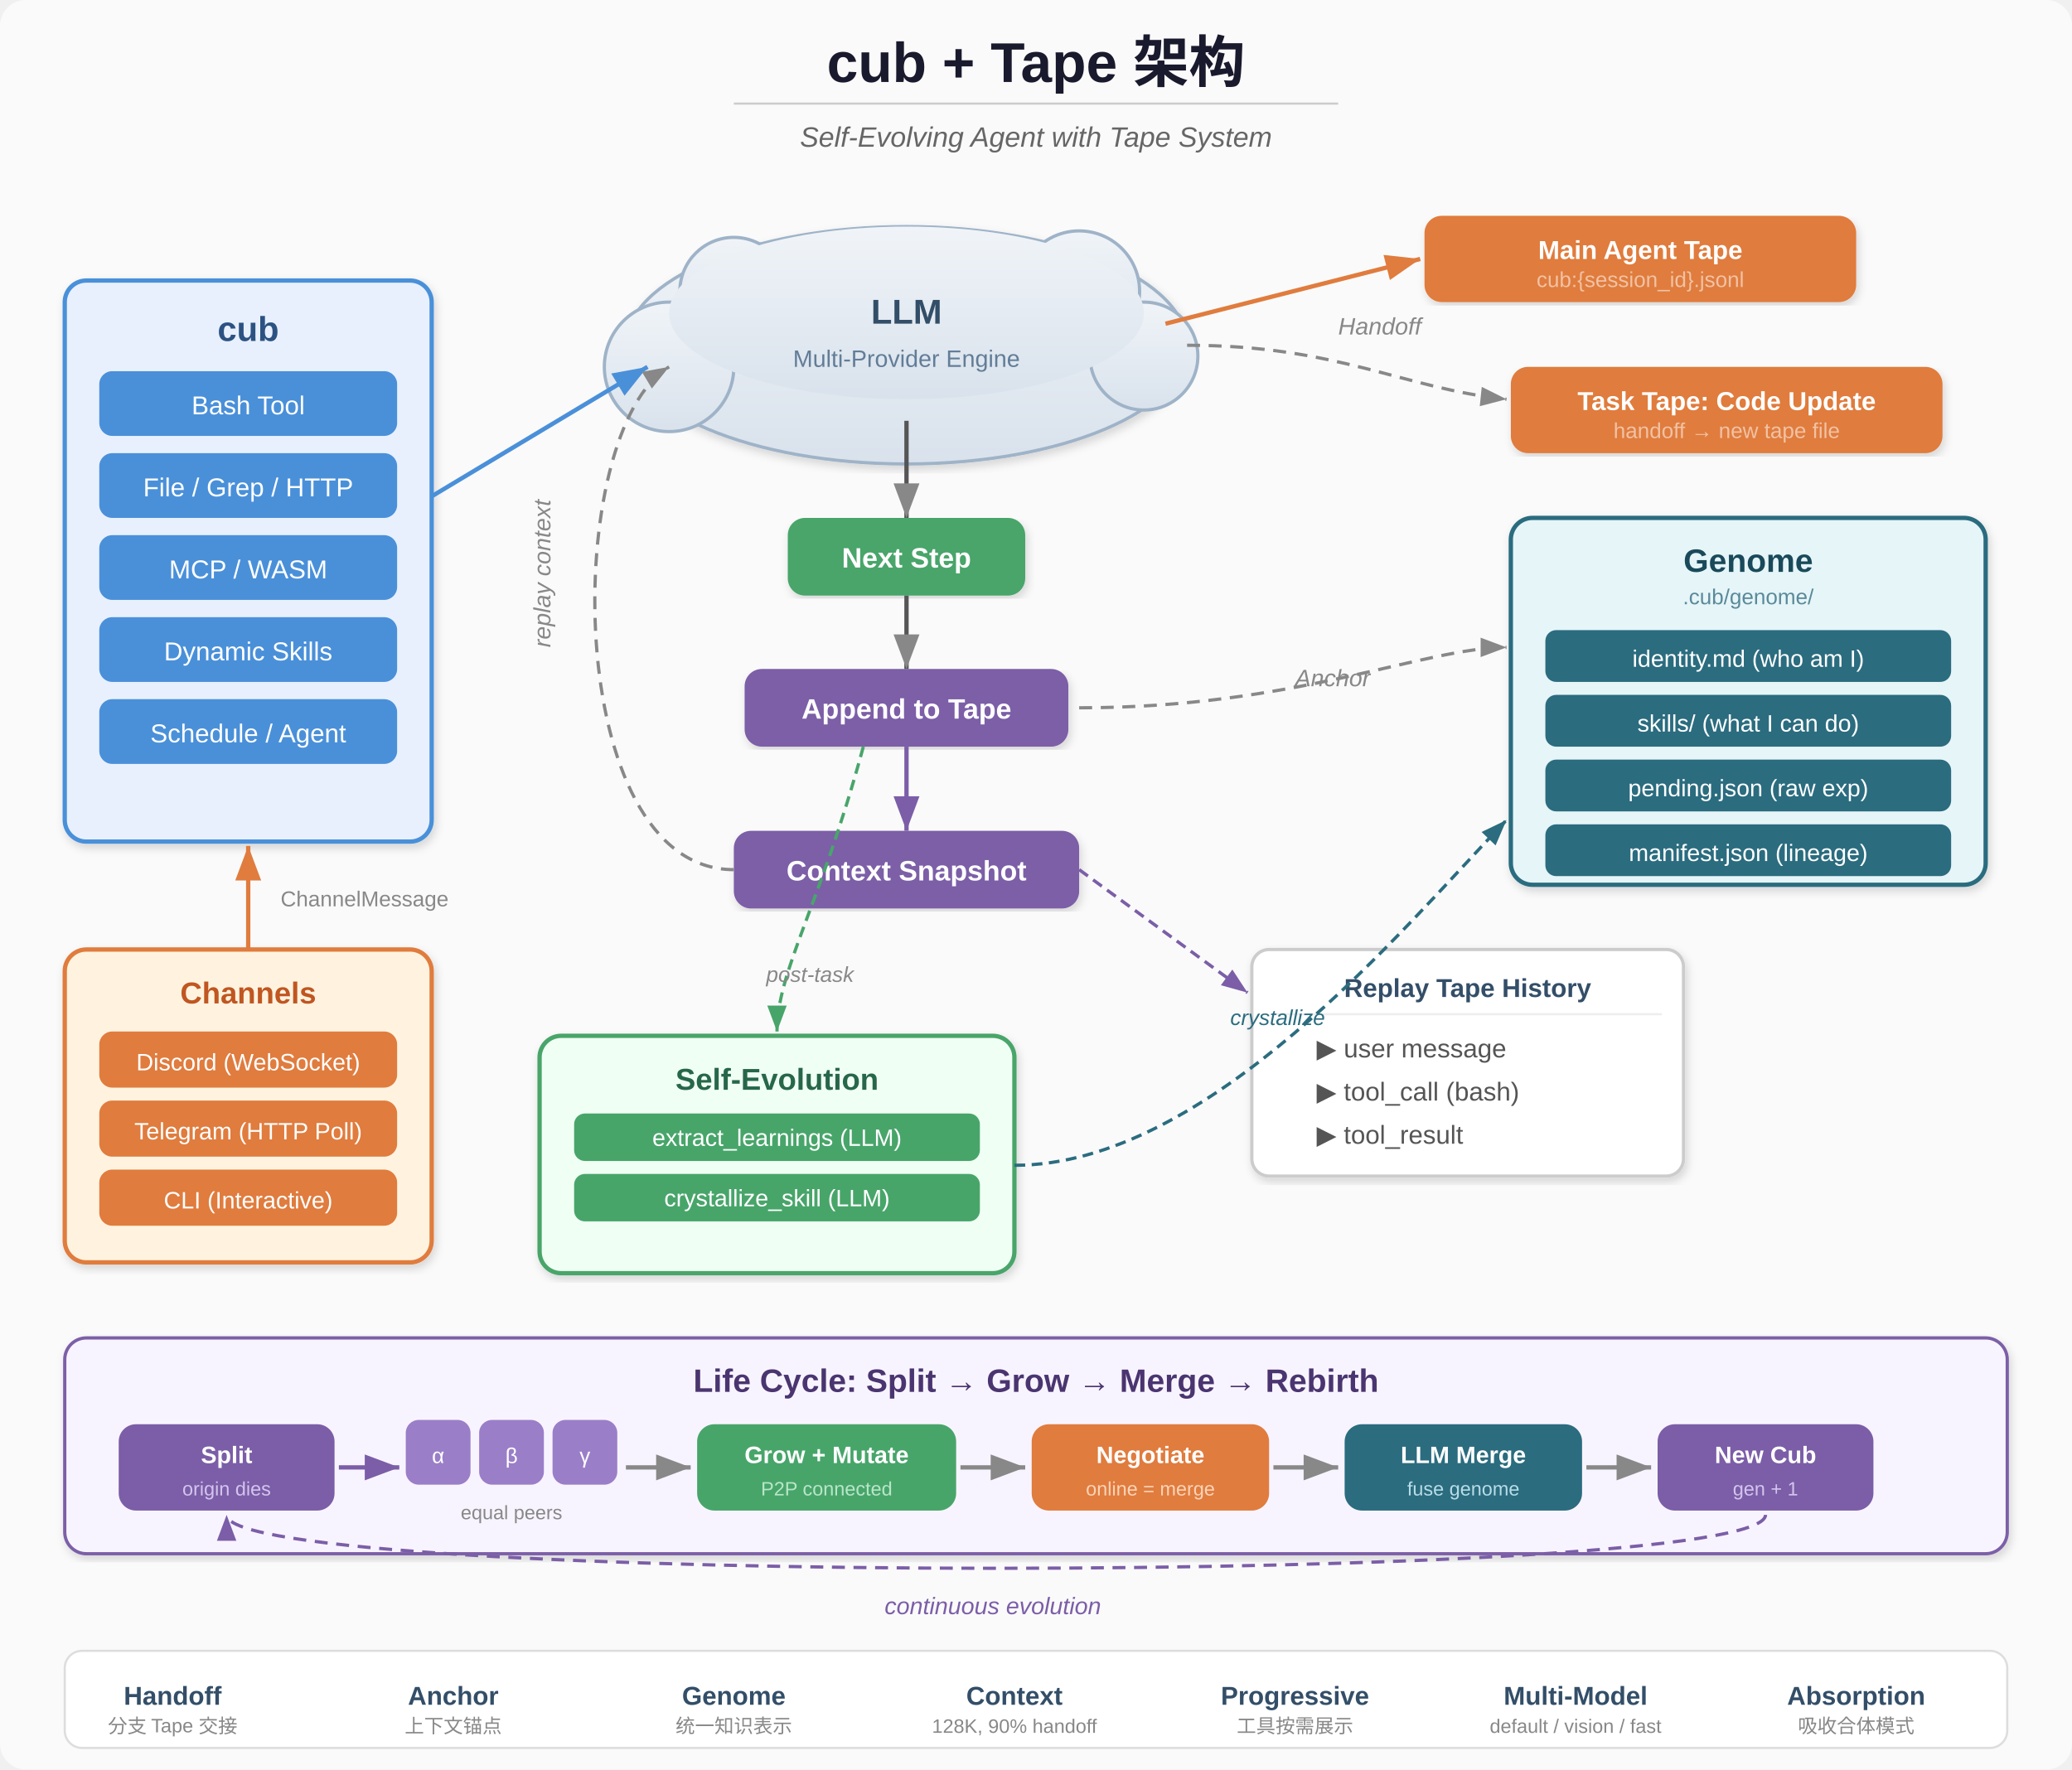
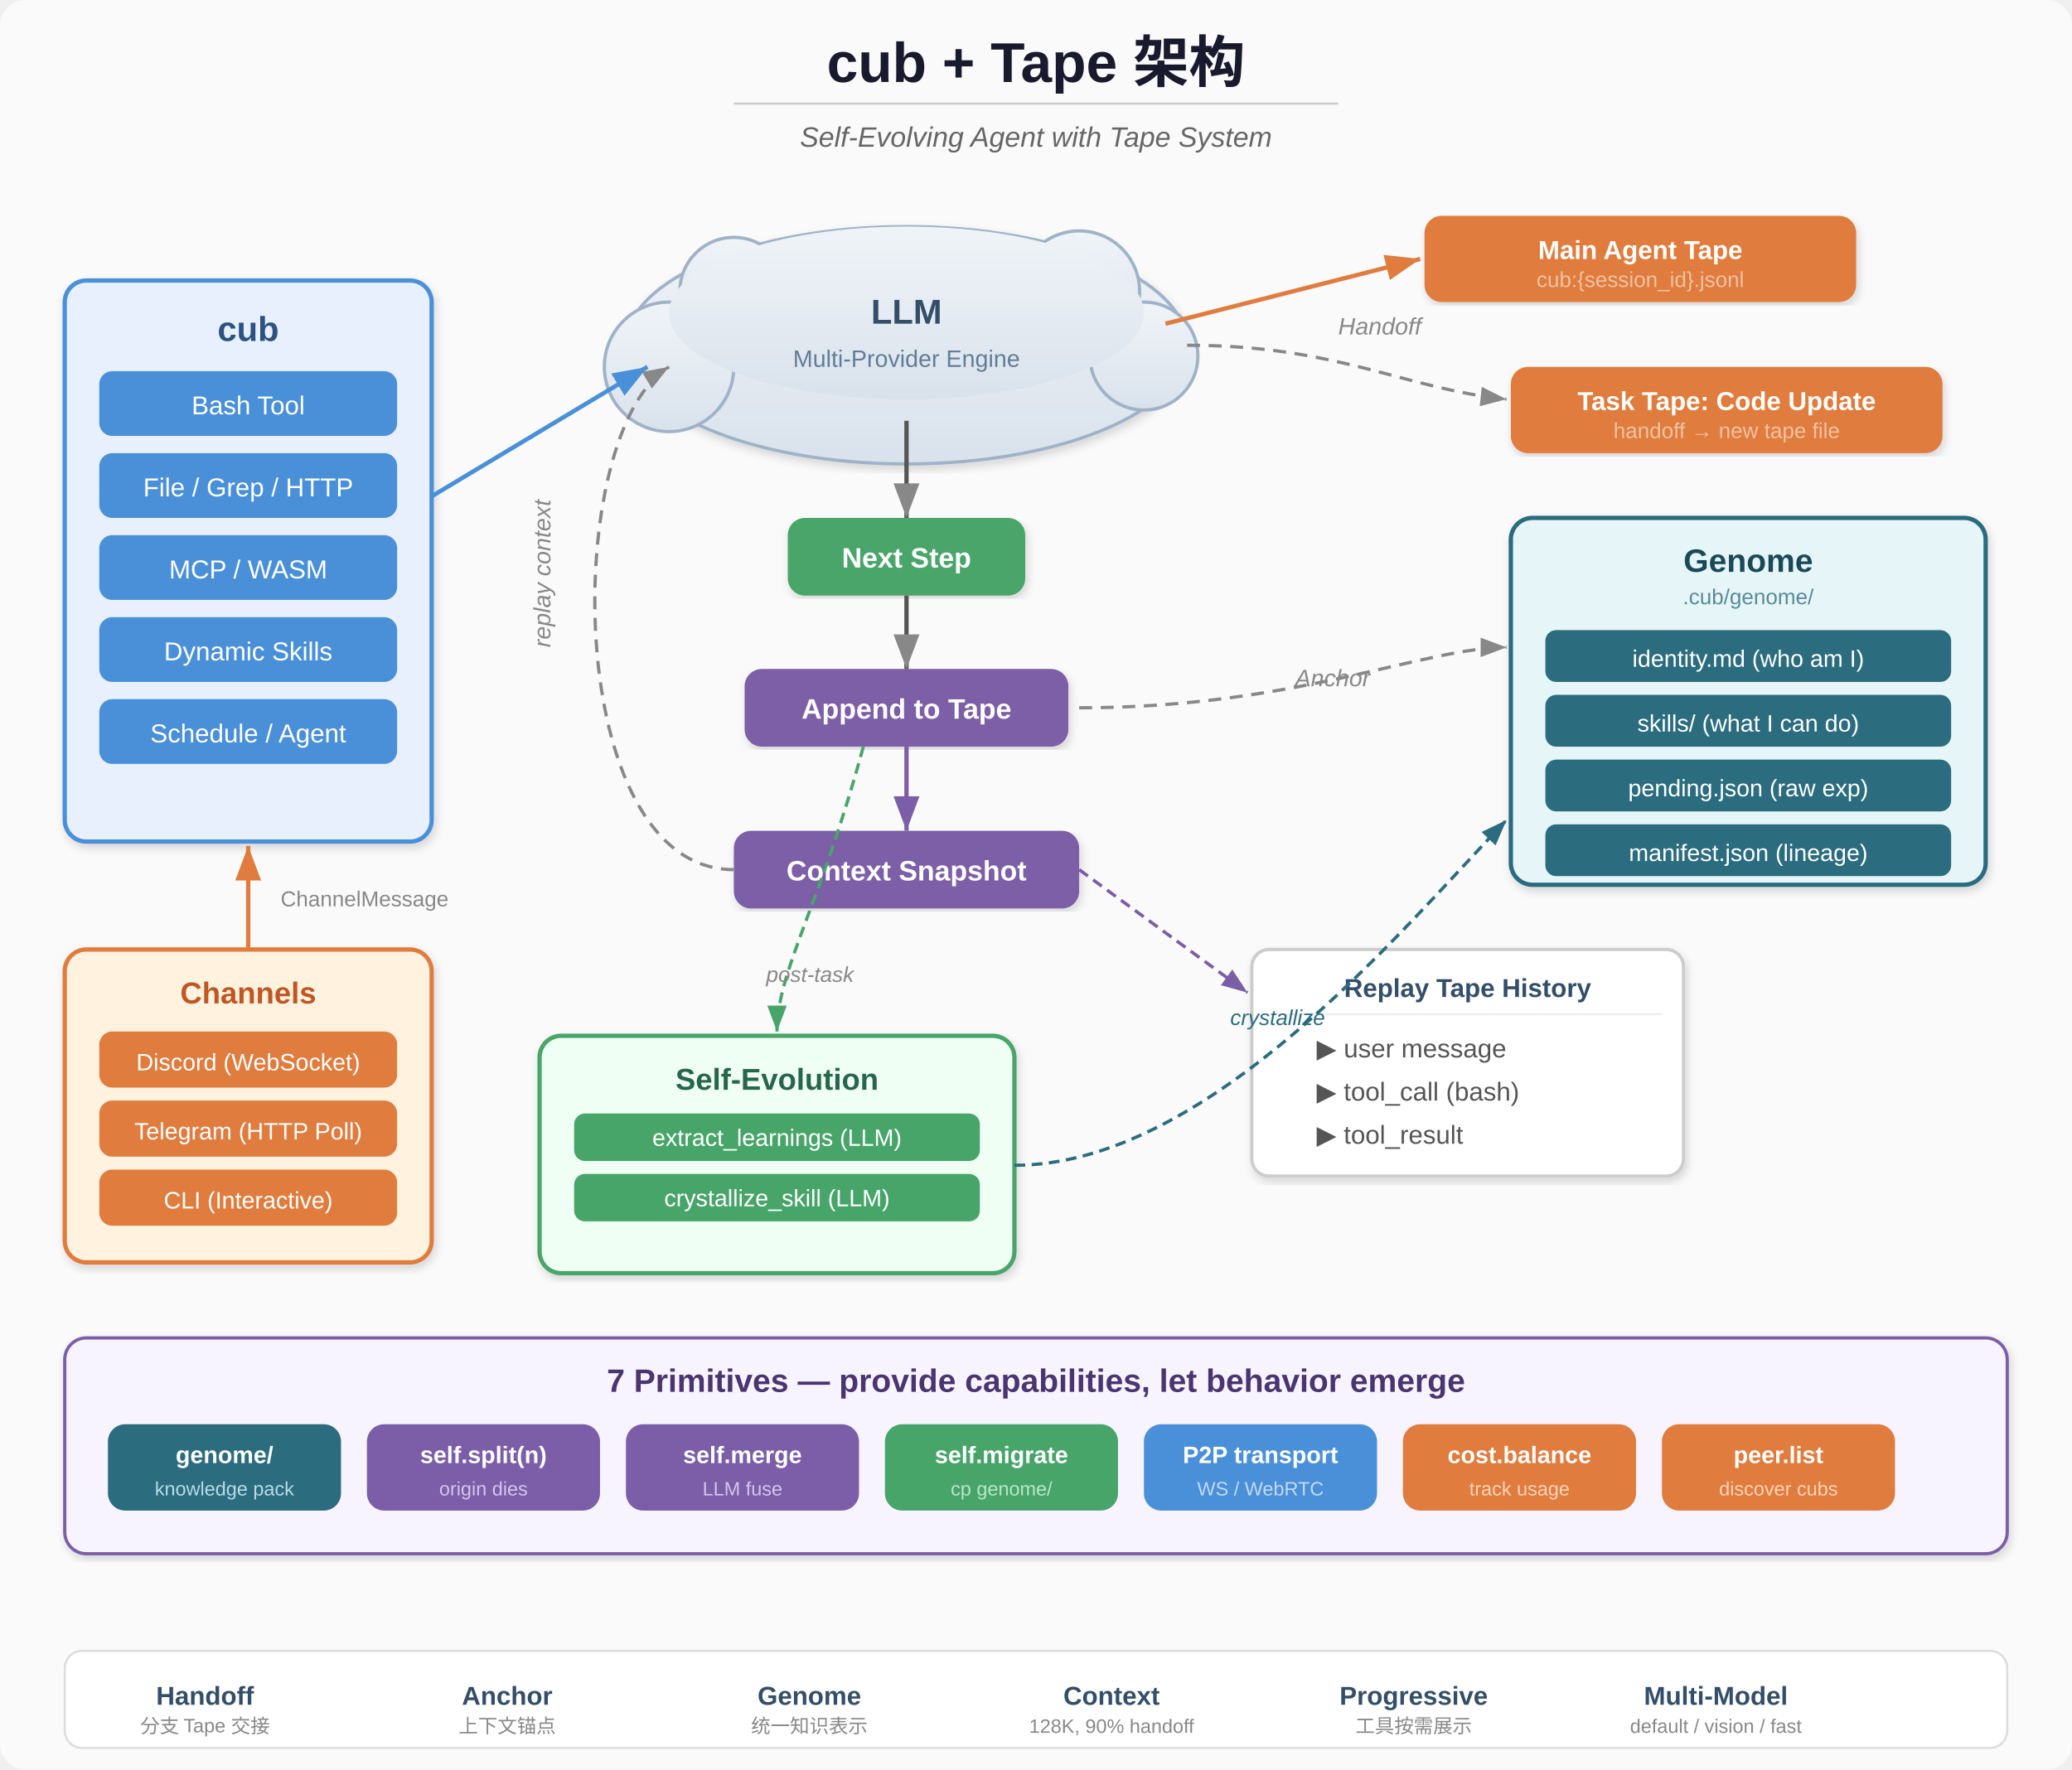
<svg xmlns="http://www.w3.org/2000/svg" viewBox="0 0 960 820" font-family="'Helvetica Neue', Arial, sans-serif">
  <defs>
    <filter id="shadow" x="-4%" y="-4%" width="108%" height="108%">
      <feDropShadow dx="1" dy="2" stdDeviation="2" flood-opacity="0.15" />
    </filter>
    <linearGradient id="cloudGrad" x1="0%" y1="0%" x2="0%" y2="100%">
      <stop offset="0%" style="stop-color:#f0f4f8" />
      <stop offset="100%" style="stop-color:#d9e2ec" />
    </linearGradient>
    <marker id="arrowBlue" markerWidth="8" markerHeight="6" refX="8" refY="3" orient="auto">
      <polygon points="0 0, 8 3, 0 6" fill="#4a90d9" />
    </marker>
    <marker id="arrowGray" markerWidth="8" markerHeight="6" refX="8" refY="3" orient="auto">
      <polygon points="0 0, 8 3, 0 6" fill="#888" />
    </marker>
    <marker id="arrowOrange" markerWidth="8" markerHeight="6" refX="8" refY="3" orient="auto">
      <polygon points="0 0, 8 3, 0 6" fill="#e07c3e" />
    </marker>
    <marker id="arrowPurple" markerWidth="8" markerHeight="6" refX="8" refY="3" orient="auto">
      <polygon points="0 0, 8 3, 0 6" fill="#7b5ea7" />
    </marker>
    <marker id="arrowGreen" markerWidth="8" markerHeight="6" refX="8" refY="3" orient="auto">
      <polygon points="0 0, 8 3, 0 6" fill="#48a56a" />
    </marker>
    <marker id="arrowTeal" markerWidth="8" markerHeight="6" refX="8" refY="3" orient="auto">
      <polygon points="0 0, 8 3, 0 6" fill="#2b6c7f" />
    </marker>
  </defs>
  <rect width="960" height="820" fill="#fafafa" rx="12" />
  <text x="480" y="38" text-anchor="middle" font-size="26" font-weight="bold" fill="#1a1a2e">cub + Tape 架构</text>
  <line x1="340" y1="48" x2="620" y2="48" stroke="#ccc" stroke-width="1" />
  <text x="480" y="68" text-anchor="middle" font-size="13" fill="#666" font-style="italic">Self-Evolving Agent with Tape System</text>
  <rect x="30" y="130" width="170" height="260" rx="10" fill="#e8f0fe" stroke="#4a90d9" stroke-width="2" filter="url(#shadow)" />
  <text x="115" y="158" text-anchor="middle" font-size="16" font-weight="bold" fill="#2c5282">cub</text>
  <rect x="46" y="172" width="138" height="30" rx="6" fill="#4a90d9" />
  <text x="115" y="192" text-anchor="middle" font-size="12" fill="white" font-weight="500">Bash Tool</text>
  <rect x="46" y="210" width="138" height="30" rx="6" fill="#4a90d9" />
  <text x="115" y="230" text-anchor="middle" font-size="12" fill="white" font-weight="500">File / Grep / HTTP</text>
  <rect x="46" y="248" width="138" height="30" rx="6" fill="#4a90d9" />
  <text x="115" y="268" text-anchor="middle" font-size="12" fill="white" font-weight="500">MCP / WASM</text>
  <rect x="46" y="286" width="138" height="30" rx="6" fill="#4a90d9" />
  <text x="115" y="306" text-anchor="middle" font-size="12" fill="white" font-weight="500">Dynamic Skills</text>
  <rect x="46" y="324" width="138" height="30" rx="6" fill="#4a90d9" />
  <text x="115" y="344" text-anchor="middle" font-size="12" fill="white" font-weight="500">Schedule / Agent</text>
  <ellipse cx="420" cy="160" rx="130" ry="55" fill="url(#cloudGrad)" stroke="#9fb3c8" stroke-width="1.5" filter="url(#shadow)" />
  <circle cx="310" cy="170" r="30" fill="url(#cloudGrad)" stroke="#9fb3c8" stroke-width="1.5" />
  <circle cx="340" cy="135" r="25" fill="url(#cloudGrad)" stroke="#9fb3c8" stroke-width="1.5" />
  <circle cx="500" cy="135" r="28" fill="url(#cloudGrad)" stroke="#9fb3c8" stroke-width="1.5" />
  <circle cx="530" cy="165" r="25" fill="url(#cloudGrad)" stroke="#9fb3c8" stroke-width="1.5" />
  <ellipse cx="420" cy="145" rx="110" ry="40" fill="url(#cloudGrad)" />
  <text x="420" y="150" text-anchor="middle" font-size="16" font-weight="bold" fill="#334e68">LLM</text>
  <text x="420" y="170" text-anchor="middle" font-size="11" fill="#627d98">Multi-Provider Engine</text>
  <line x1="200" y1="230" x2="300" y2="170" stroke="#4a90d9" stroke-width="2" marker-end="url(#arrowBlue)" />
  <rect x="365" y="240" width="110" height="36" rx="8" fill="#48a56a" filter="url(#shadow)" />
  <text x="420" y="263" text-anchor="middle" font-size="13" fill="white" font-weight="600">Next Step</text>
  <line x1="420" y1="195" x2="420" y2="240" stroke="#555" stroke-width="2" marker-end="url(#arrowGray)" />
  <rect x="345" y="310" width="150" height="36" rx="8" fill="#7b5ea7" filter="url(#shadow)" />
  <text x="420" y="333" text-anchor="middle" font-size="13" fill="white" font-weight="600">Append to Tape</text>
  <line x1="420" y1="276" x2="420" y2="310" stroke="#555" stroke-width="2" marker-end="url(#arrowGray)" />
  <rect x="340" y="385" width="160" height="36" rx="8" fill="#7b5ea7" filter="url(#shadow)" />
  <text x="420" y="408" text-anchor="middle" font-size="13" fill="white" font-weight="600">Context Snapshot</text>
  <line x1="420" y1="346" x2="420" y2="385" stroke="#7b5ea7" stroke-width="2" marker-end="url(#arrowPurple)" />
  <path d="M 340 403 C 260 403, 260 200, 310 170" stroke="#888" stroke-width="1.5" stroke-dasharray="6,4" fill="none" marker-end="url(#arrowGray)" />
  <text x="255" y="300" font-size="11" fill="#888" font-style="italic" transform="rotate(-90 255 300)">replay context</text>
  <rect x="660" y="100" width="200" height="40" rx="8" fill="#e07c3e" filter="url(#shadow)" />
  <text x="760" y="120" text-anchor="middle" font-size="12" fill="white" font-weight="600">Main Agent Tape</text>
  <text x="760" y="133" text-anchor="middle" font-size="10" fill="#fff8">cub:{session_id}.jsonl</text>
  <line x1="540" y1="150" x2="658" y2="120" stroke="#e07c3e" stroke-width="2" marker-end="url(#arrowOrange)" />
  <rect x="700" y="170" width="200" height="40" rx="8" fill="#e07c3e" filter="url(#shadow)" />
  <text x="800" y="190" text-anchor="middle" font-size="12" fill="white" font-weight="600">Task Tape: Code Update</text>
  <text x="800" y="203" text-anchor="middle" font-size="10" fill="#fff8">handoff → new tape file</text>
  <path d="M 550 160 C 620 160, 650 180, 698 185" stroke="#888" stroke-width="1.5" stroke-dasharray="6,4" fill="none" marker-end="url(#arrowGray)" />
  <text x="620" y="155" font-size="11" fill="#888" font-style="italic">Handoff</text>
  <rect x="700" y="240" width="220" height="170" rx="10" fill="#e6f5f8" stroke="#2b6c7f" stroke-width="2" filter="url(#shadow)" />
  <text x="810" y="265" text-anchor="middle" font-size="15" font-weight="bold" fill="#1a4a5a">Genome</text>
  <text x="810" y="280" text-anchor="middle" font-size="10" fill="#5a8a9a">.cub/genome/</text>
  <rect x="716" y="292" width="188" height="24" rx="5" fill="#2b6c7f" />
  <text x="810" y="309" text-anchor="middle" font-size="11" fill="white">identity.md (who am I)</text>
  <rect x="716" y="322" width="188" height="24" rx="5" fill="#2b6c7f" />
  <text x="810" y="339" text-anchor="middle" font-size="11" fill="white">skills/ (what I can do)</text>
  <rect x="716" y="352" width="188" height="24" rx="5" fill="#2b6c7f" />
  <text x="810" y="369" text-anchor="middle" font-size="11" fill="white">pending.json (raw exp)</text>
  <rect x="716" y="382" width="188" height="24" rx="5" fill="#2b6c7f" />
  <text x="810" y="399" text-anchor="middle" font-size="11" fill="white">manifest.json (lineage)</text>
  <path d="M 500 328 C 600 328, 660 300, 698 300" stroke="#888" stroke-width="1.5" stroke-dasharray="6,4" fill="none" marker-end="url(#arrowGray)" />
  <text x="600" y="318" font-size="11" fill="#888" font-style="italic">Anchor</text>
  <rect x="580" y="440" width="200" height="105" rx="8" fill="white" stroke="#ccc" stroke-width="1.5" filter="url(#shadow)" />
  <text x="680" y="462" text-anchor="middle" font-size="12" font-weight="600" fill="#334e68">Replay Tape History</text>
  <line x1="590" y1="470" x2="770" y2="470" stroke="#eee" stroke-width="1" />
  <text x="610" y="490" font-size="12" fill="#555">▶ user message</text>
  <text x="610" y="510" font-size="12" fill="#555">▶ tool_call (bash)</text>
  <text x="610" y="530" font-size="12" fill="#555">▶ tool_result</text>
  <line x1="500" y1="403" x2="578" y2="460" stroke="#7b5ea7" stroke-width="1.5" stroke-dasharray="5,3" marker-end="url(#arrowPurple)" />
  <rect x="30" y="440" width="170" height="145" rx="10" fill="#fff3e0" stroke="#e07c3e" stroke-width="2" filter="url(#shadow)" />
  <text x="115" y="465" text-anchor="middle" font-size="14" font-weight="bold" fill="#c05621">Channels</text>
  <rect x="46" y="478" width="138" height="26" rx="6" fill="#e07c3e" />
  <text x="115" y="496" text-anchor="middle" font-size="11" fill="white" font-weight="500">Discord (WebSocket)</text>
  <rect x="46" y="510" width="138" height="26" rx="6" fill="#e07c3e" />
  <text x="115" y="528" text-anchor="middle" font-size="11" fill="white" font-weight="500">Telegram (HTTP Poll)</text>
  <rect x="46" y="542" width="138" height="26" rx="6" fill="#e07c3e" />
  <text x="115" y="560" text-anchor="middle" font-size="11" fill="white" font-weight="500">CLI (Interactive)</text>
  <line x1="115" y1="440" x2="115" y2="392" stroke="#e07c3e" stroke-width="2" marker-end="url(#arrowOrange)" />
  <text x="130" y="420" font-size="10" fill="#888">ChannelMessage</text>
  <rect x="250" y="480" width="220" height="110" rx="10" fill="#f0fff4" stroke="#48a56a" stroke-width="2" filter="url(#shadow)" />
  <text x="360" y="505" text-anchor="middle" font-size="14" font-weight="bold" fill="#276749">Self-Evolution</text>
  <rect x="266" y="516" width="188" height="22" rx="5" fill="#48a56a" />
  <text x="360" y="531" text-anchor="middle" font-size="11" fill="white">extract_learnings (LLM)</text>
  <rect x="266" y="544" width="188" height="22" rx="5" fill="#48a56a" />
  <text x="360" y="559" text-anchor="middle" font-size="11" fill="white">crystallize_skill (LLM)</text>
  <path d="M 400 346 C 380 420, 360 450, 360 478" stroke="#48a56a" stroke-width="1.5" stroke-dasharray="5,3" fill="none" marker-end="url(#arrowGreen)" />
  <text x="355" y="455" font-size="10" fill="#888" font-style="italic">post-task</text>
  <path d="M 470 540 C 560 540, 650 430, 698 380" stroke="#2b6c7f" stroke-width="1.5" stroke-dasharray="5,3" fill="none" marker-end="url(#arrowTeal)" />
  <text x="570" y="475" font-size="10" fill="#2b6c7f" font-style="italic">crystallize</text>
  <rect x="30" y="620" width="900" height="100" rx="10" fill="#f8f4ff" stroke="#7b5ea7" stroke-width="1.5" filter="url(#shadow)" />
-   <text x="480" y="645" text-anchor="middle" font-size="15" font-weight="bold" fill="#4a3570">Life Cycle: Split → Grow → Merge → Rebirth</text>
-   <rect x="55" y="660" width="100" height="40" rx="8" fill="#7b5ea7" />
-   <text x="105" y="678" text-anchor="middle" font-size="11" fill="white" font-weight="600">Split</text>
-   <text x="105" y="693" text-anchor="middle" font-size="9" fill="#d4c4ee">origin dies</text>
-   <line x1="157" y1="680" x2="185" y2="680" stroke="#7b5ea7" stroke-width="2" marker-end="url(#arrowPurple)" />
-   <rect x="188" y="658" width="30" height="30" rx="6" fill="#9b7ec8" />
-   <text x="203" y="678" text-anchor="middle" font-size="10" fill="white">α</text>
-   <rect x="222" y="658" width="30" height="30" rx="6" fill="#9b7ec8" />
-   <text x="237" y="678" text-anchor="middle" font-size="10" fill="white">β</text>
-   <rect x="256" y="658" width="30" height="30" rx="6" fill="#9b7ec8" />
-   <text x="271" y="678" text-anchor="middle" font-size="10" fill="white">γ</text>
-   <text x="237" y="704" text-anchor="middle" font-size="9" fill="#888">equal peers</text>
-   <line x1="290" y1="680" x2="320" y2="680" stroke="#888" stroke-width="2" marker-end="url(#arrowGray)" />
-   <rect x="323" y="660" width="120" height="40" rx="8" fill="#48a56a" />
-   <text x="383" y="678" text-anchor="middle" font-size="11" fill="white" font-weight="600">Grow + Mutate</text>
-   <text x="383" y="693" text-anchor="middle" font-size="9" fill="#b8e6c8">P2P connected</text>
-   <line x1="445" y1="680" x2="475" y2="680" stroke="#888" stroke-width="2" marker-end="url(#arrowGray)" />
-   <rect x="478" y="660" width="110" height="40" rx="8" fill="#e07c3e" />
-   <text x="533" y="678" text-anchor="middle" font-size="11" fill="white" font-weight="600">Negotiate</text>
-   <text x="533" y="693" text-anchor="middle" font-size="9" fill="#fad4b8">online = merge</text>
-   <line x1="590" y1="680" x2="620" y2="680" stroke="#888" stroke-width="2" marker-end="url(#arrowGray)" />
-   <rect x="623" y="660" width="110" height="40" rx="8" fill="#2b6c7f" />
-   <text x="678" y="678" text-anchor="middle" font-size="11" fill="white" font-weight="600">LLM Merge</text>
-   <text x="678" y="693" text-anchor="middle" font-size="9" fill="#b8dce6">fuse genome</text>
-   <line x1="735" y1="680" x2="765" y2="680" stroke="#888" stroke-width="2" marker-end="url(#arrowGray)" />
-   <rect x="768" y="660" width="100" height="40" rx="8" fill="#7b5ea7" />
-   <text x="818" y="678" text-anchor="middle" font-size="11" fill="white" font-weight="600">New Cub</text>
-   <text x="818" y="693" text-anchor="middle" font-size="9" fill="#d4c4ee">gen + 1</text>
-   <path d="M 818 702 C 818 735, 105 735, 105 702" stroke="#7b5ea7" stroke-width="1.5" stroke-dasharray="6,4" fill="none" marker-end="url(#arrowPurple)" />
-   <text x="460" y="748" text-anchor="middle" font-size="11" fill="#7b5ea7" font-style="italic">continuous evolution</text>
+   <text x="480" y="645" text-anchor="middle" font-size="15" font-weight="bold" fill="#4a3570">7 Primitives — provide capabilities, let behavior emerge</text>
+   <rect x="50" y="660" width="108" height="40" rx="8" fill="#2b6c7f" />
+   <text x="104" y="678" text-anchor="middle" font-size="11" fill="white" font-weight="600">genome/</text>
+   <text x="104" y="693" text-anchor="middle" font-size="9" fill="#b8dce6">knowledge pack</text>
+   <rect x="170" y="660" width="108" height="40" rx="8" fill="#7b5ea7" />
+   <text x="224" y="678" text-anchor="middle" font-size="11" fill="white" font-weight="600">self.split(n)</text>
+   <text x="224" y="693" text-anchor="middle" font-size="9" fill="#d4c4ee">origin dies</text>
+   <rect x="290" y="660" width="108" height="40" rx="8" fill="#7b5ea7" />
+   <text x="344" y="678" text-anchor="middle" font-size="11" fill="white" font-weight="600">self.merge</text>
+   <text x="344" y="693" text-anchor="middle" font-size="9" fill="#d4c4ee">LLM fuse</text>
+   <rect x="410" y="660" width="108" height="40" rx="8" fill="#48a56a" />
+   <text x="464" y="678" text-anchor="middle" font-size="11" fill="white" font-weight="600">self.migrate</text>
+   <text x="464" y="693" text-anchor="middle" font-size="9" fill="#b8e6c8">cp genome/</text>
+   <rect x="530" y="660" width="108" height="40" rx="8" fill="#4a90d9" />
+   <text x="584" y="678" text-anchor="middle" font-size="11" fill="white" font-weight="600">P2P transport</text>
+   <text x="584" y="693" text-anchor="middle" font-size="9" fill="#c4d9f0">WS / WebRTC</text>
+   <rect x="650" y="660" width="108" height="40" rx="8" fill="#e07c3e" />
+   <text x="704" y="678" text-anchor="middle" font-size="11" fill="white" font-weight="600">cost.balance</text>
+   <text x="704" y="693" text-anchor="middle" font-size="9" fill="#fad4b8">track usage</text>
+   <rect x="770" y="660" width="108" height="40" rx="8" fill="#e07c3e" />
+   <text x="824" y="678" text-anchor="middle" font-size="11" fill="white" font-weight="600">peer.list</text>
+   <text x="824" y="693" text-anchor="middle" font-size="9" fill="#fad4b8">discover cubs</text>
  <rect x="30" y="765" width="900" height="45" rx="8" fill="white" stroke="#ddd" stroke-width="1" />
-   <text x="80" y="790" text-anchor="middle" font-size="12" font-weight="bold" fill="#334e68">Handoff</text>
-   <text x="80" y="803" text-anchor="middle" font-size="9" fill="#888">分支 Tape 交接</text>
-   <text x="210" y="790" text-anchor="middle" font-size="12" font-weight="bold" fill="#334e68">Anchor</text>
-   <text x="210" y="803" text-anchor="middle" font-size="9" fill="#888">上下文锚点</text>
-   <text x="340" y="790" text-anchor="middle" font-size="12" font-weight="bold" fill="#334e68">Genome</text>
-   <text x="340" y="803" text-anchor="middle" font-size="9" fill="#888">统一知识表示</text>
-   <text x="470" y="790" text-anchor="middle" font-size="12" font-weight="bold" fill="#334e68">Context</text>
-   <text x="470" y="803" text-anchor="middle" font-size="9" fill="#888">128K, 90% handoff</text>
-   <text x="600" y="790" text-anchor="middle" font-size="12" font-weight="bold" fill="#334e68">Progressive</text>
-   <text x="600" y="803" text-anchor="middle" font-size="9" fill="#888">工具按需展示</text>
-   <text x="730" y="790" text-anchor="middle" font-size="12" font-weight="bold" fill="#334e68">Multi-Model</text>
-   <text x="730" y="803" text-anchor="middle" font-size="9" fill="#888">default / vision / fast</text>
-   <text x="860" y="790" text-anchor="middle" font-size="12" font-weight="bold" fill="#334e68">Absorption</text>
-   <text x="860" y="803" text-anchor="middle" font-size="9" fill="#888">吸收合体模式</text>
+   <text x="95" y="790" text-anchor="middle" font-size="12" font-weight="bold" fill="#334e68">Handoff</text>
+   <text x="95" y="803" text-anchor="middle" font-size="9" fill="#888">分支 Tape 交接</text>
+   <text x="235" y="790" text-anchor="middle" font-size="12" font-weight="bold" fill="#334e68">Anchor</text>
+   <text x="235" y="803" text-anchor="middle" font-size="9" fill="#888">上下文锚点</text>
+   <text x="375" y="790" text-anchor="middle" font-size="12" font-weight="bold" fill="#334e68">Genome</text>
+   <text x="375" y="803" text-anchor="middle" font-size="9" fill="#888">统一知识表示</text>
+   <text x="515" y="790" text-anchor="middle" font-size="12" font-weight="bold" fill="#334e68">Context</text>
+   <text x="515" y="803" text-anchor="middle" font-size="9" fill="#888">128K, 90% handoff</text>
+   <text x="655" y="790" text-anchor="middle" font-size="12" font-weight="bold" fill="#334e68">Progressive</text>
+   <text x="655" y="803" text-anchor="middle" font-size="9" fill="#888">工具按需展示</text>
+   <text x="795" y="790" text-anchor="middle" font-size="12" font-weight="bold" fill="#334e68">Multi-Model</text>
+   <text x="795" y="803" text-anchor="middle" font-size="9" fill="#888">default / vision / fast</text>
</svg>
